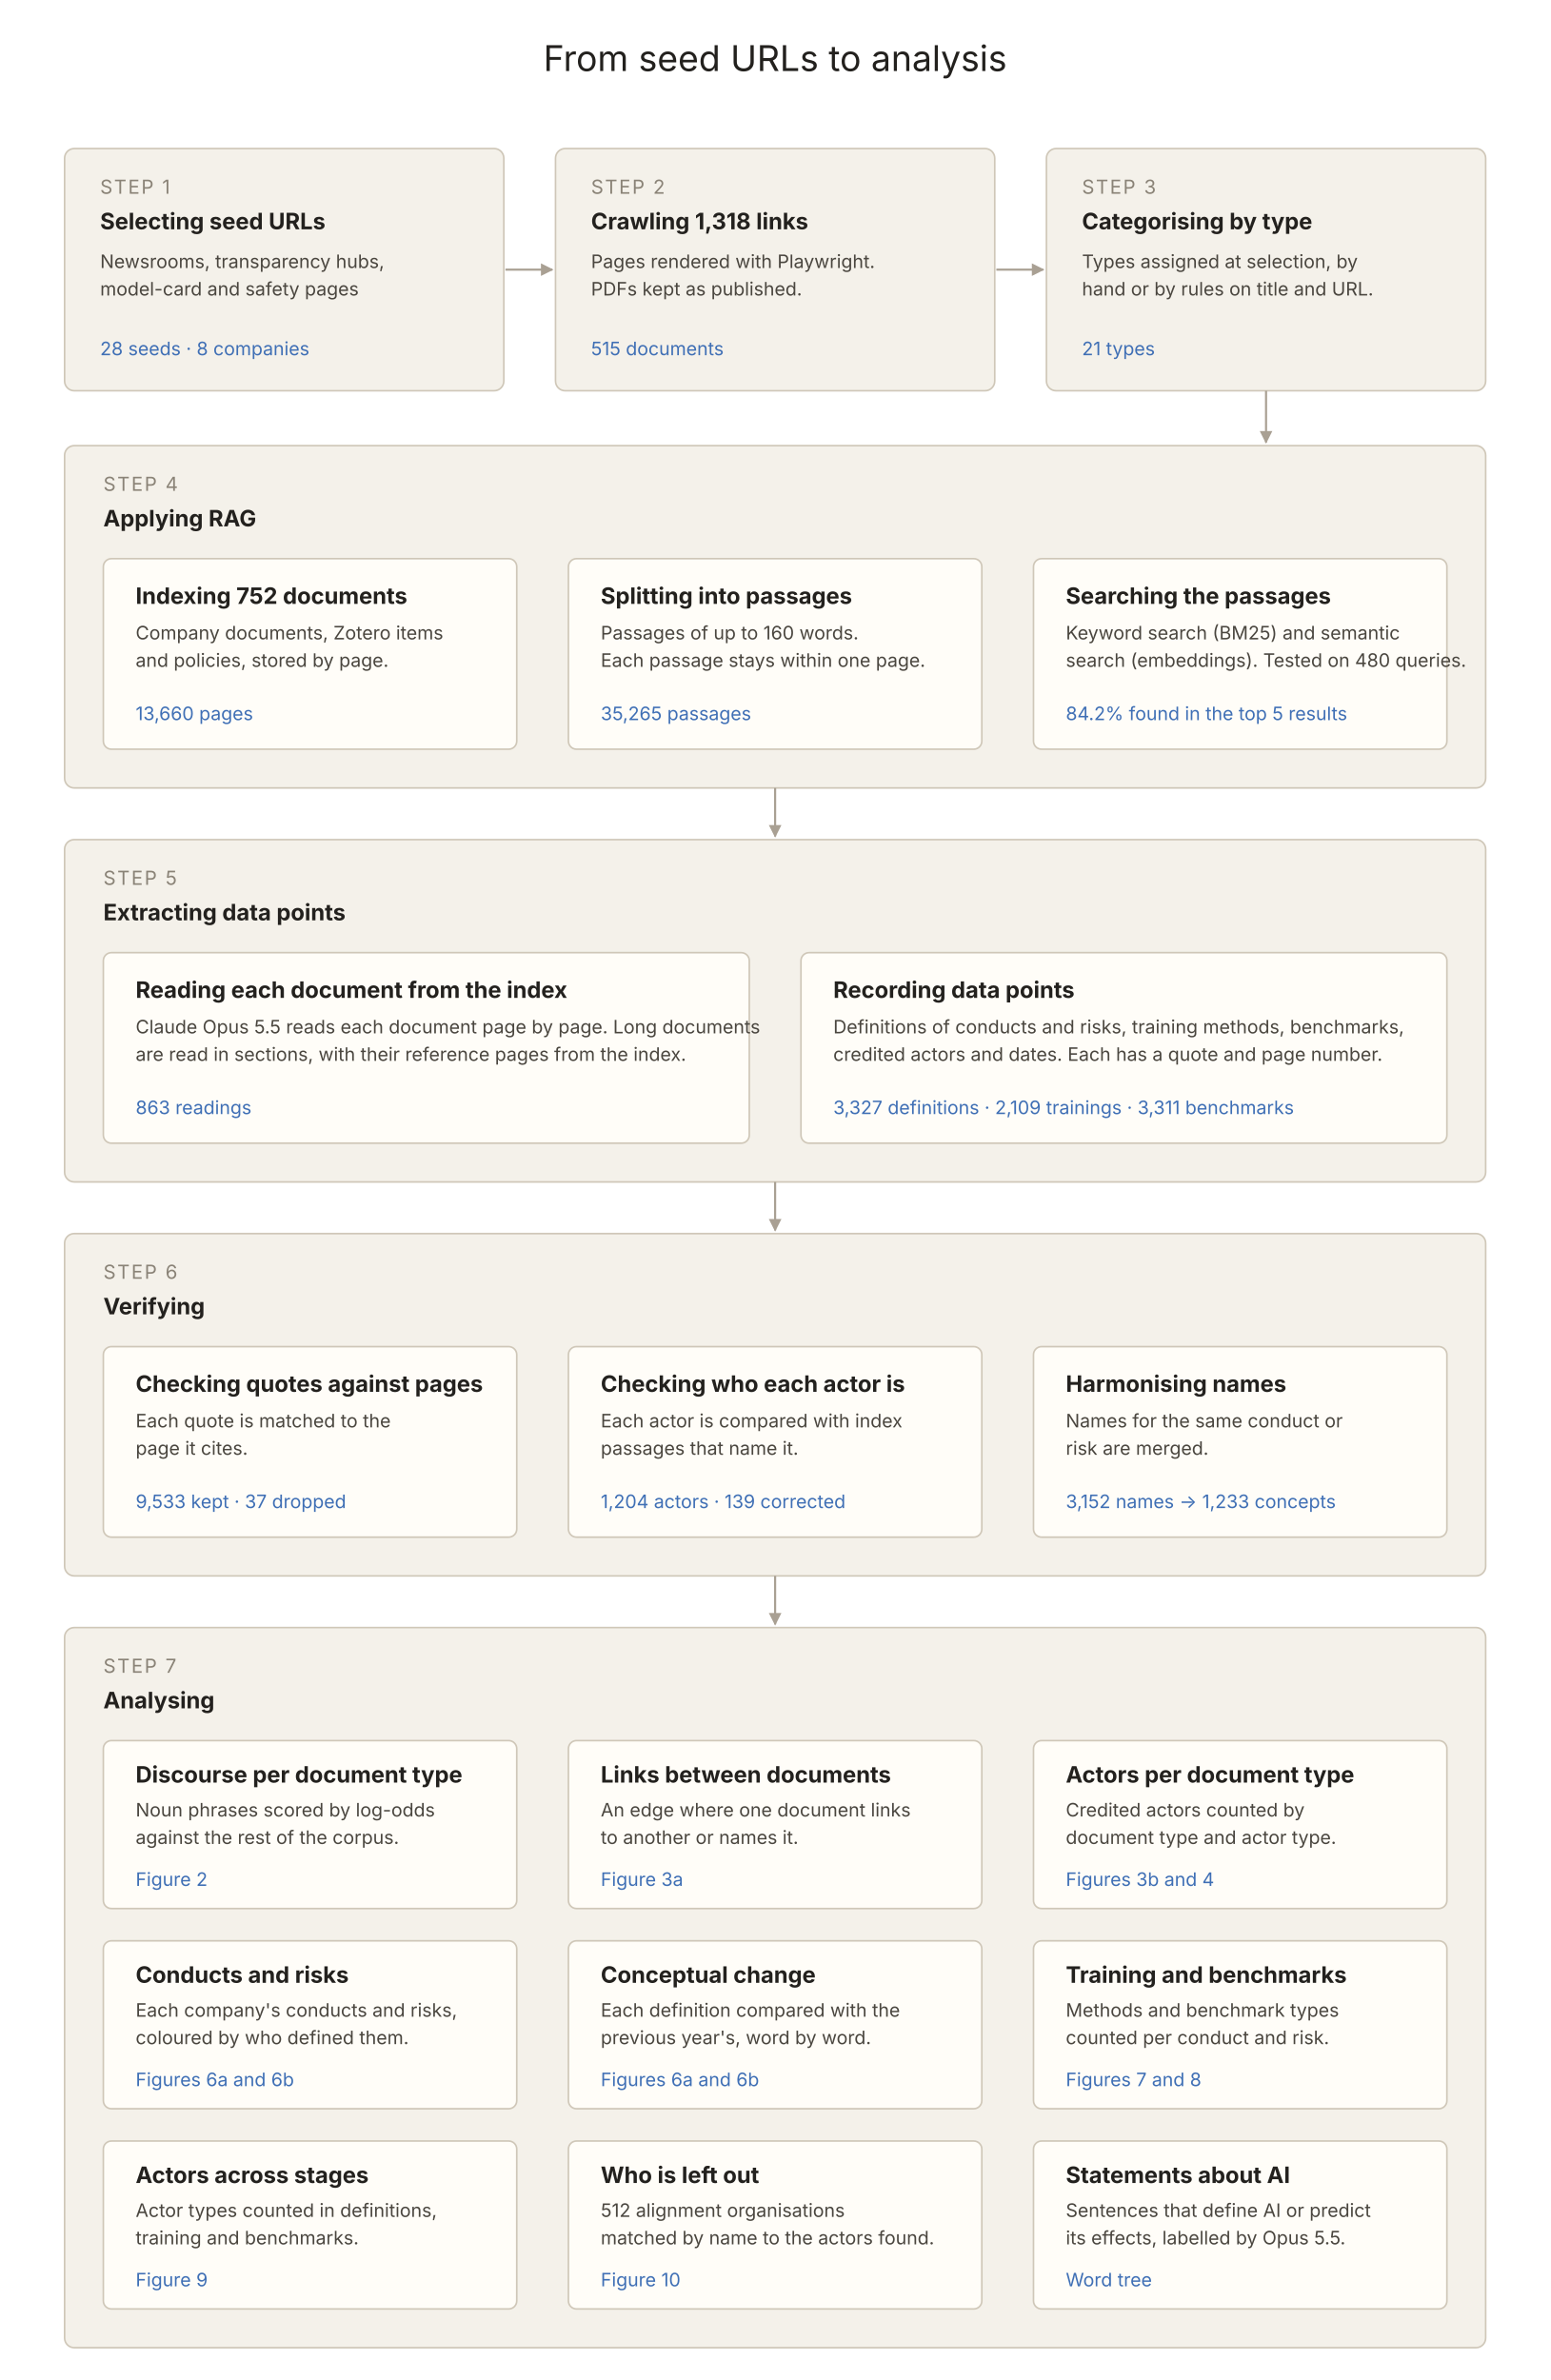
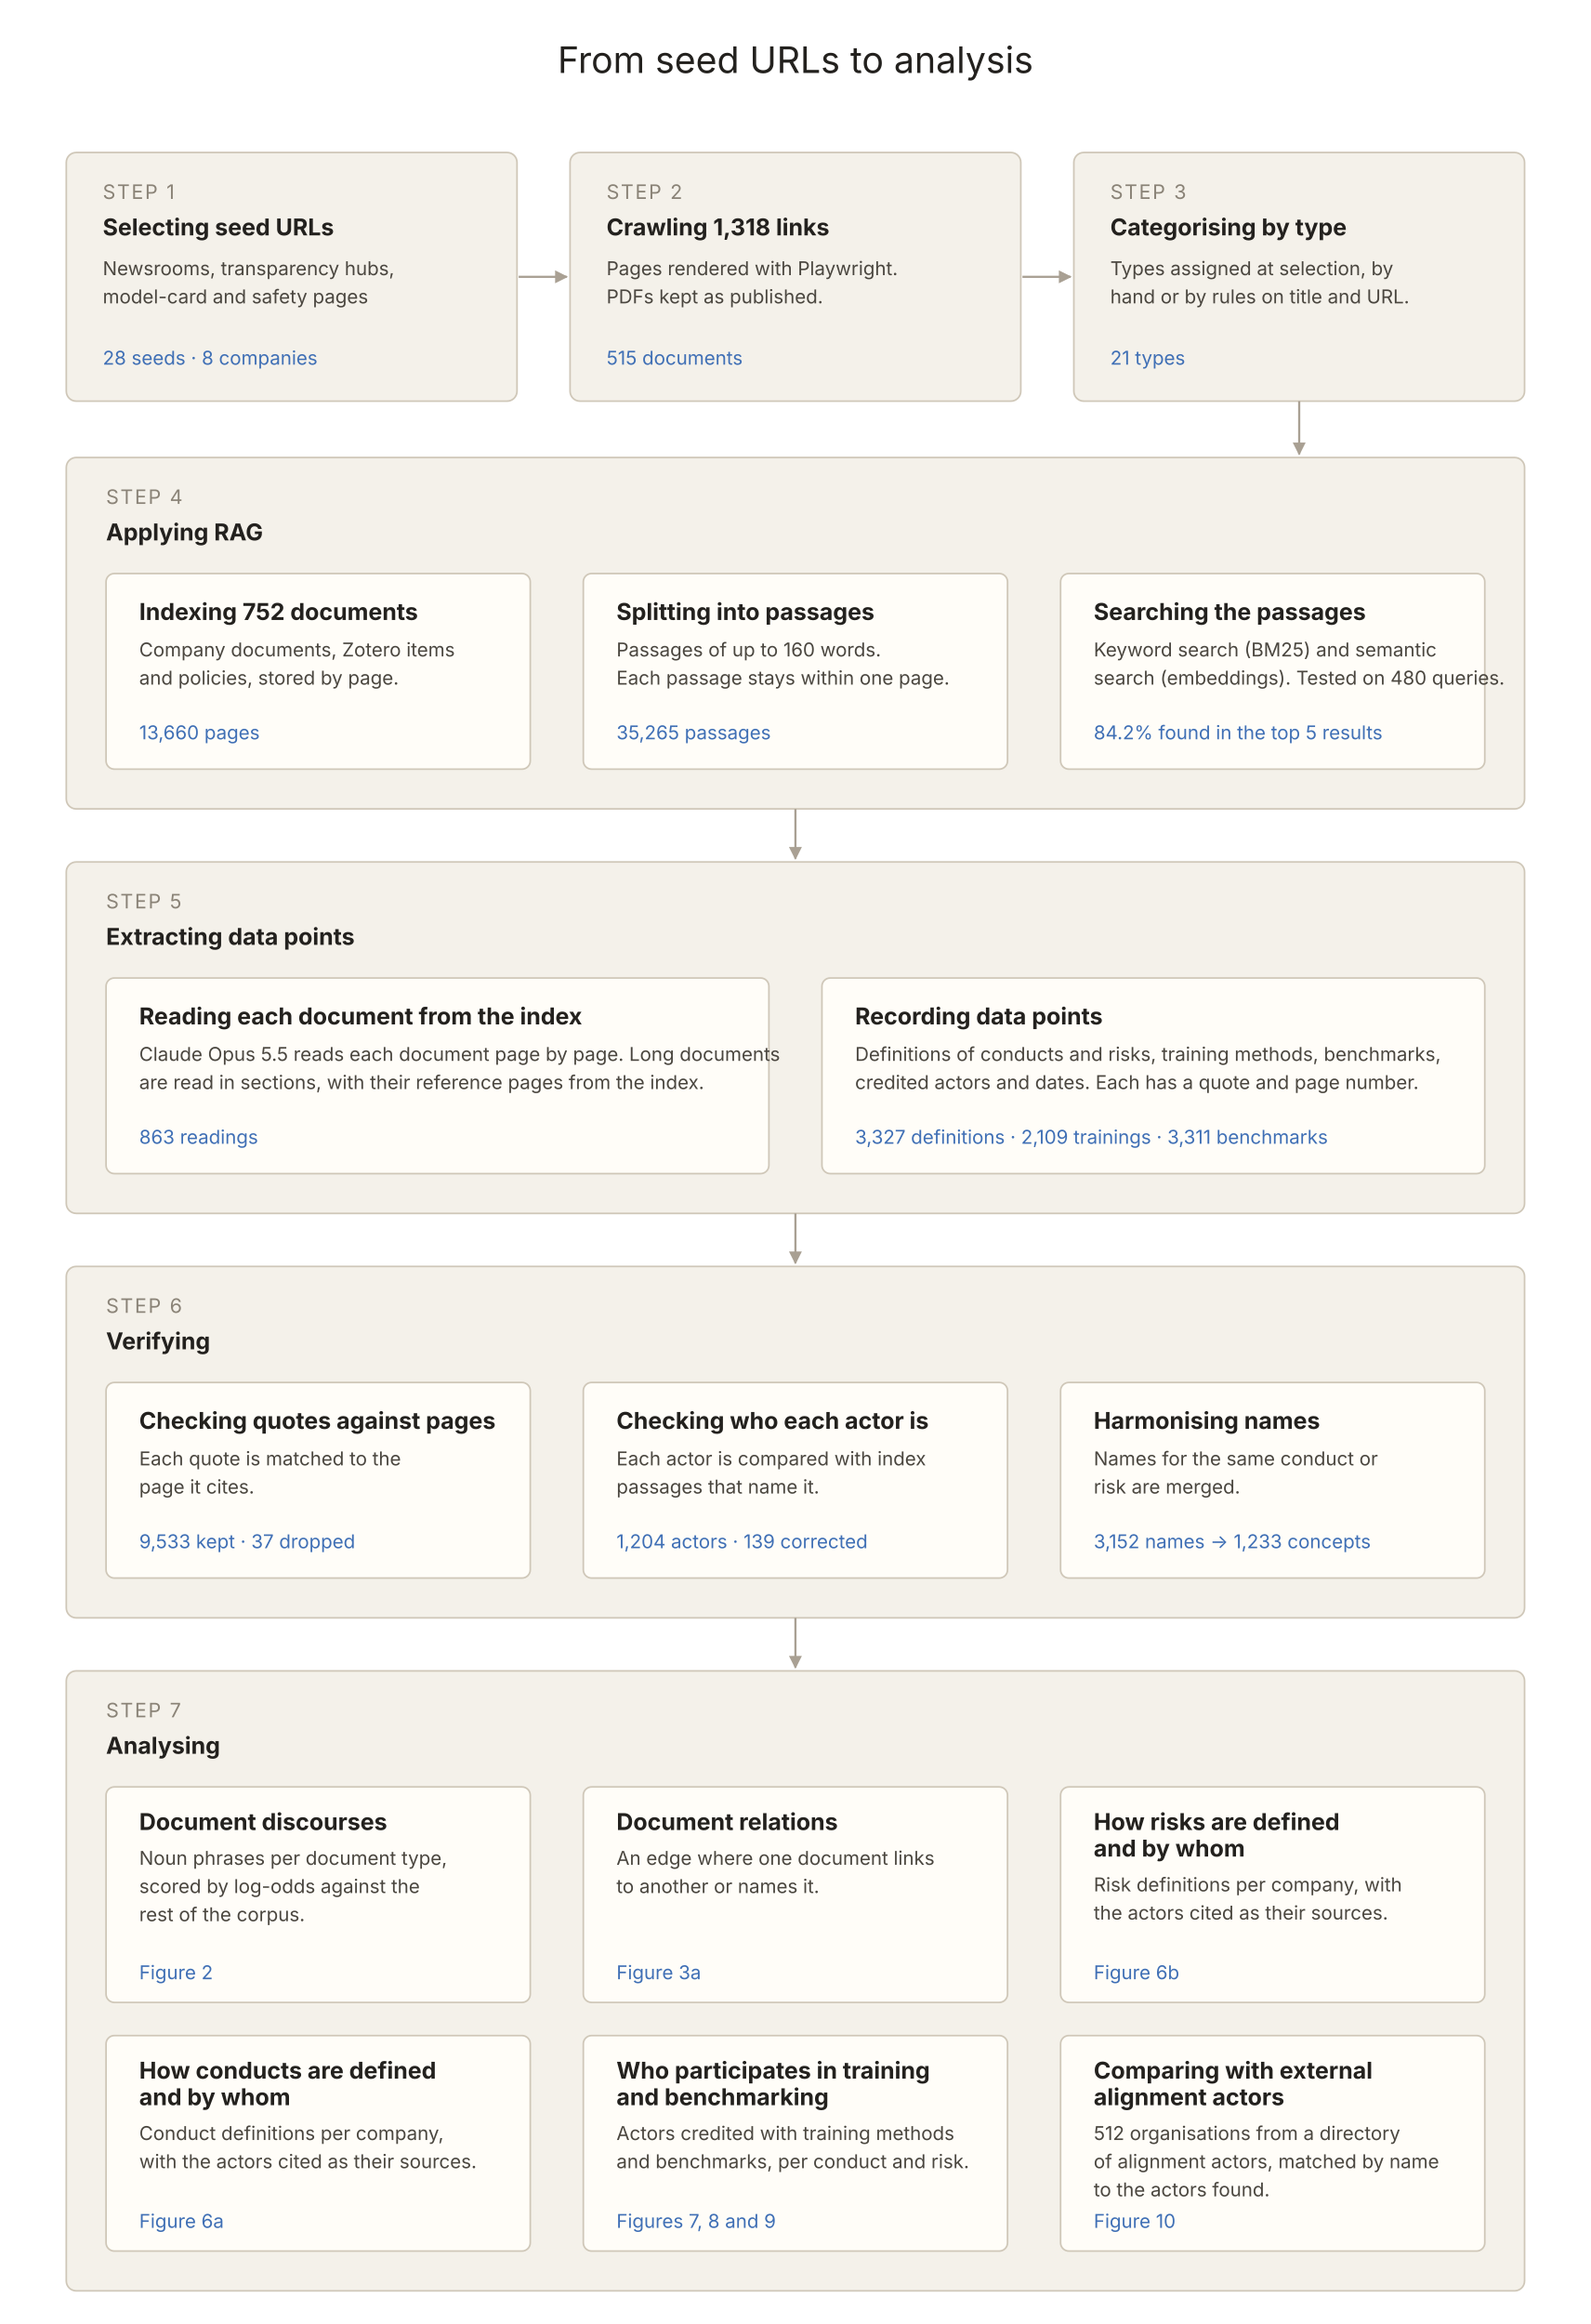
- <svg xmlns="http://www.w3.org/2000/svg" viewBox="0 0 960 1474" font-family="Test National, -apple-system, BlinkMacSystemFont, sans-serif">
+ <svg xmlns="http://www.w3.org/2000/svg" viewBox="0 0 960 1402" font-family="Test National, -apple-system, BlinkMacSystemFont, sans-serif">
  <defs>
    <style>
      .box { fill: #f4f1ea; stroke: #cfc7b8; stroke-width: 1; }
      .box-out { fill: #fffdf8; stroke: #cfc7b8; stroke-width: 1; }
      .step { font-size: 12px; fill: #8a8377; letter-spacing: .08em; }
      .head { font-size: 14px; font-weight: bold; fill: #23211e; }
      .body { font-size: 11.5px; fill: #4a463f; }
      .flow { stroke: #a9a093; stroke-width: 1.3; fill: none; marker-end: url(#m); }
      .title { font-size: 22px; fill: #23211e; }
      .count { font-size: 11.5px; fill: #3f6fb5; }
    </style>
    <marker id="m" viewBox="0 0 10 10" refX="9" refY="5" markerWidth="6" markerHeight="6" orient="auto">
      <path d="M0,0 L10,5 L0,10 z" fill="#a9a093" />
    </marker>
  </defs>
  <text class="title" x="480" y="44" text-anchor="middle">From seed URLs to analysis</text>
  <rect class="box" x="40" y="92" width="272" height="150" rx="6" />
  <text class="step" x="62" y="120">STEP 1</text>
  <text class="head" x="62" y="142">Selecting seed URLs</text>
  <text class="body" x="62" y="166">Newsrooms, transparency hubs,</text>
  <text class="body" x="62" y="183">model-card and safety pages</text>
  <text class="count" x="62" y="220">28 seeds · 8 companies</text>
  <path class="flow" d="M313,167 L342,167" />
  <rect class="box" x="344" y="92" width="272" height="150" rx="6" />
  <text class="step" x="366" y="120">STEP 2</text>
  <text class="head" x="366" y="142">Crawling 1,318 links</text>
  <text class="body" x="366" y="166">Pages rendered with Playwright.</text>
  <text class="body" x="366" y="183">PDFs kept as published.</text>
  <text class="count" x="366" y="220">515 documents</text>
  <path class="flow" d="M617,167 L646,167" />
  <rect class="box" x="648" y="92" width="272" height="150" rx="6" />
  <text class="step" x="670" y="120">STEP 3</text>
  <text class="head" x="670" y="142">Categorising by type</text>
  <text class="body" x="670" y="166">Types assigned at selection, by</text>
  <text class="body" x="670" y="183">hand or by rules on title and URL.</text>
  <text class="count" x="670" y="220">21 types</text>
  <path class="flow" d="M784,242 L784,274" />
  <rect class="box" x="40" y="276" width="880" height="212" rx="6" />
  <text class="step" x="64" y="304">STEP 4</text>
  <text class="head" x="64" y="326">Applying RAG</text>
  <rect class="box-out" x="64" y="346" width="256" height="118" rx="5" />
  <text class="head" x="84" y="374" font-size="12.5">Indexing 752 documents</text>
  <text class="body" x="84" y="396">Company documents, Zotero items</text>
  <text class="body" x="84" y="413">and policies, stored by page.</text>
  <text class="count" x="84" y="446">13,660 pages</text>
  <rect class="box-out" x="352" y="346" width="256" height="118" rx="5" />
  <text class="head" x="372" y="374" font-size="12.5">Splitting into passages</text>
  <text class="body" x="372" y="396">Passages of up to 160 words.</text>
  <text class="body" x="372" y="413">Each passage stays within one page.</text>
  <text class="count" x="372" y="446">35,265 passages</text>
  <rect class="box-out" x="640" y="346" width="256" height="118" rx="5" />
  <text class="head" x="660" y="374" font-size="12.5">Searching the passages</text>
  <text class="body" x="660" y="396">Keyword search (BM25) and semantic</text>
  <text class="body" x="660" y="413">search (embeddings). Tested on 480 queries.</text>
  <text class="count" x="660" y="446">84.2% found in the top 5 results</text>
  <path class="flow" d="M480,488 L480,518" />
  <rect class="box" x="40" y="520" width="880" height="212" rx="6" />
  <text class="step" x="64" y="548">STEP 5</text>
  <text class="head" x="64" y="570">Extracting data points</text>
  <rect class="box-out" x="64" y="590" width="400" height="118" rx="5" />
  <text class="head" x="84" y="618" font-size="12.5">Reading each document from the index</text>
  <text class="body" x="84" y="640">Claude Opus 5.5 reads each document page by page. Long documents</text>
  <text class="body" x="84" y="657">are read in sections, with their reference pages from the index.</text>
  <text class="count" x="84" y="690">863 readings</text>
  <rect class="box-out" x="496" y="590" width="400" height="118" rx="5" />
  <text class="head" x="516" y="618" font-size="12.5">Recording data points</text>
  <text class="body" x="516" y="640">Definitions of conducts and risks, training methods, benchmarks,</text>
  <text class="body" x="516" y="657">credited actors and dates. Each has a quote and page number.</text>
  <text class="count" x="516" y="690">3,327 definitions · 2,109 trainings · 3,311 benchmarks</text>
  <path class="flow" d="M480,732 L480,762" />
  <rect class="box" x="40" y="764" width="880" height="212" rx="6" />
  <text class="step" x="64" y="792">STEP 6</text>
  <text class="head" x="64" y="814">Verifying</text>
  <rect class="box-out" x="64" y="834" width="256" height="118" rx="5" />
  <text class="head" x="84" y="862" font-size="12.5">Checking quotes against pages</text>
  <text class="body" x="84" y="884">Each quote is matched to the</text>
  <text class="body" x="84" y="901">page it cites.</text>
  <text class="count" x="84" y="934">9,533 kept · 37 dropped</text>
  <rect class="box-out" x="352" y="834" width="256" height="118" rx="5" />
  <text class="head" x="372" y="862" font-size="12.5">Checking who each actor is</text>
  <text class="body" x="372" y="884">Each actor is compared with index</text>
  <text class="body" x="372" y="901">passages that name it.</text>
  <text class="count" x="372" y="934">1,204 actors · 139 corrected</text>
  <rect class="box-out" x="640" y="834" width="256" height="118" rx="5" />
  <text class="head" x="660" y="862" font-size="12.5">Harmonising names</text>
  <text class="body" x="660" y="884">Names for the same conduct or</text>
  <text class="body" x="660" y="901">risk are merged.</text>
  <text class="count" x="660" y="934">3,152 names → 1,233 concepts</text>
  <path class="flow" d="M480,976 L480,1006" />
-   <rect class="box" x="40" y="1008" width="880" height="446" rx="6" />
+   <rect class="box" x="40" y="1008" width="880" height="374" rx="6" />
  <text class="step" x="64" y="1036">STEP 7</text>
  <text class="head" x="64" y="1058">Analysing</text>
-   <rect class="box-out" x="64" y="1078" width="256" height="104" rx="5" />
-   <text class="head" x="84" y="1104" font-size="12.5">Discourse per document type</text>
-   <text class="body" x="84" y="1125">Noun phrases scored by log-odds</text>
-   <text class="body" x="84" y="1142">against the rest of the corpus.</text>
-   <text class="count" x="84" y="1168">Figure 2</text>
-   <rect class="box-out" x="352" y="1078" width="256" height="104" rx="5" />
-   <text class="head" x="372" y="1104" font-size="12.5">Links between documents</text>
+   <rect class="box-out" x="64" y="1078" width="256" height="130" rx="5" />
+   <text class="head" x="84" y="1104" font-size="12.5">Document discourses</text>
+   <text class="body" x="84" y="1125">Noun phrases per document type,</text>
+   <text class="body" x="84" y="1142">scored by log-odds against the</text>
+   <text class="body" x="84" y="1159">rest of the corpus.</text>
+   <text class="count" x="84" y="1194">Figure 2</text>
+   <rect class="box-out" x="352" y="1078" width="256" height="130" rx="5" />
+   <text class="head" x="372" y="1104" font-size="12.5">Document relations</text>
  <text class="body" x="372" y="1125">An edge where one document links</text>
  <text class="body" x="372" y="1142">to another or names it.</text>
-   <text class="count" x="372" y="1168">Figure 3a</text>
-   <rect class="box-out" x="640" y="1078" width="256" height="104" rx="5" />
-   <text class="head" x="660" y="1104" font-size="12.5">Actors per document type</text>
-   <text class="body" x="660" y="1125">Credited actors counted by</text>
-   <text class="body" x="660" y="1142">document type and actor type.</text>
-   <text class="count" x="660" y="1168">Figures 3b and 4</text>
-   <rect class="box-out" x="64" y="1202" width="256" height="104" rx="5" />
-   <text class="head" x="84" y="1228" font-size="12.5">Conducts and risks</text>
-   <text class="body" x="84" y="1249">Each company's conducts and risks,</text>
-   <text class="body" x="84" y="1266">coloured by who defined them.</text>
-   <text class="count" x="84" y="1292">Figures 6a and 6b</text>
-   <rect class="box-out" x="352" y="1202" width="256" height="104" rx="5" />
-   <text class="head" x="372" y="1228" font-size="12.5">Conceptual change</text>
-   <text class="body" x="372" y="1249">Each definition compared with the</text>
-   <text class="body" x="372" y="1266">previous year's, word by word.</text>
-   <text class="count" x="372" y="1292">Figures 6a and 6b</text>
-   <rect class="box-out" x="640" y="1202" width="256" height="104" rx="5" />
-   <text class="head" x="660" y="1228" font-size="12.5">Training and benchmarks</text>
-   <text class="body" x="660" y="1249">Methods and benchmark types</text>
-   <text class="body" x="660" y="1266">counted per conduct and risk.</text>
-   <text class="count" x="660" y="1292">Figures 7 and 8</text>
-   <rect class="box-out" x="64" y="1326" width="256" height="104" rx="5" />
-   <text class="head" x="84" y="1352" font-size="12.5">Actors across stages</text>
-   <text class="body" x="84" y="1373">Actor types counted in definitions,</text>
-   <text class="body" x="84" y="1390">training and benchmarks.</text>
-   <text class="count" x="84" y="1416">Figure 9</text>
-   <rect class="box-out" x="352" y="1326" width="256" height="104" rx="5" />
-   <text class="head" x="372" y="1352" font-size="12.5">Who is left out</text>
-   <text class="body" x="372" y="1373">512 alignment organisations</text>
-   <text class="body" x="372" y="1390">matched by name to the actors found.</text>
-   <text class="count" x="372" y="1416">Figure 10</text>
-   <rect class="box-out" x="640" y="1326" width="256" height="104" rx="5" />
-   <text class="head" x="660" y="1352" font-size="12.5">Statements about AI</text>
-   <text class="body" x="660" y="1373">Sentences that define AI or predict</text>
-   <text class="body" x="660" y="1390">its effects, labelled by Opus 5.5.</text>
-   <text class="count" x="660" y="1416">Word tree</text>
+   <text class="count" x="372" y="1194">Figure 3a</text>
+   <rect class="box-out" x="640" y="1078" width="256" height="130" rx="5" />
+   <text class="head" x="660" y="1104" font-size="12.5">How risks are defined</text>
+   <text class="head" x="660" y="1120" font-size="12.5">and by whom</text>
+   <text class="body" x="660" y="1141">Risk definitions per company, with</text>
+   <text class="body" x="660" y="1158">the actors cited as their sources.</text>
+   <text class="count" x="660" y="1194">Figure 6b</text>
+   <rect class="box-out" x="64" y="1228" width="256" height="130" rx="5" />
+   <text class="head" x="84" y="1254" font-size="12.5">How conducts are defined</text>
+   <text class="head" x="84" y="1270" font-size="12.5">and by whom</text>
+   <text class="body" x="84" y="1291">Conduct definitions per company,</text>
+   <text class="body" x="84" y="1308">with the actors cited as their sources.</text>
+   <text class="count" x="84" y="1344">Figure 6a</text>
+   <rect class="box-out" x="352" y="1228" width="256" height="130" rx="5" />
+   <text class="head" x="372" y="1254" font-size="12.5">Who participates in training</text>
+   <text class="head" x="372" y="1270" font-size="12.5">and benchmarking</text>
+   <text class="body" x="372" y="1291">Actors credited with training methods</text>
+   <text class="body" x="372" y="1308">and benchmarks, per conduct and risk.</text>
+   <text class="count" x="372" y="1344">Figures 7, 8 and 9</text>
+   <rect class="box-out" x="640" y="1228" width="256" height="130" rx="5" />
+   <text class="head" x="660" y="1254" font-size="12.5">Comparing with external</text>
+   <text class="head" x="660" y="1270" font-size="12.5">alignment actors</text>
+   <text class="body" x="660" y="1291">512 organisations from a directory</text>
+   <text class="body" x="660" y="1308">of alignment actors, matched by name</text>
+   <text class="body" x="660" y="1325">to the actors found.</text>
+   <text class="count" x="660" y="1344">Figure 10</text>
</svg>
